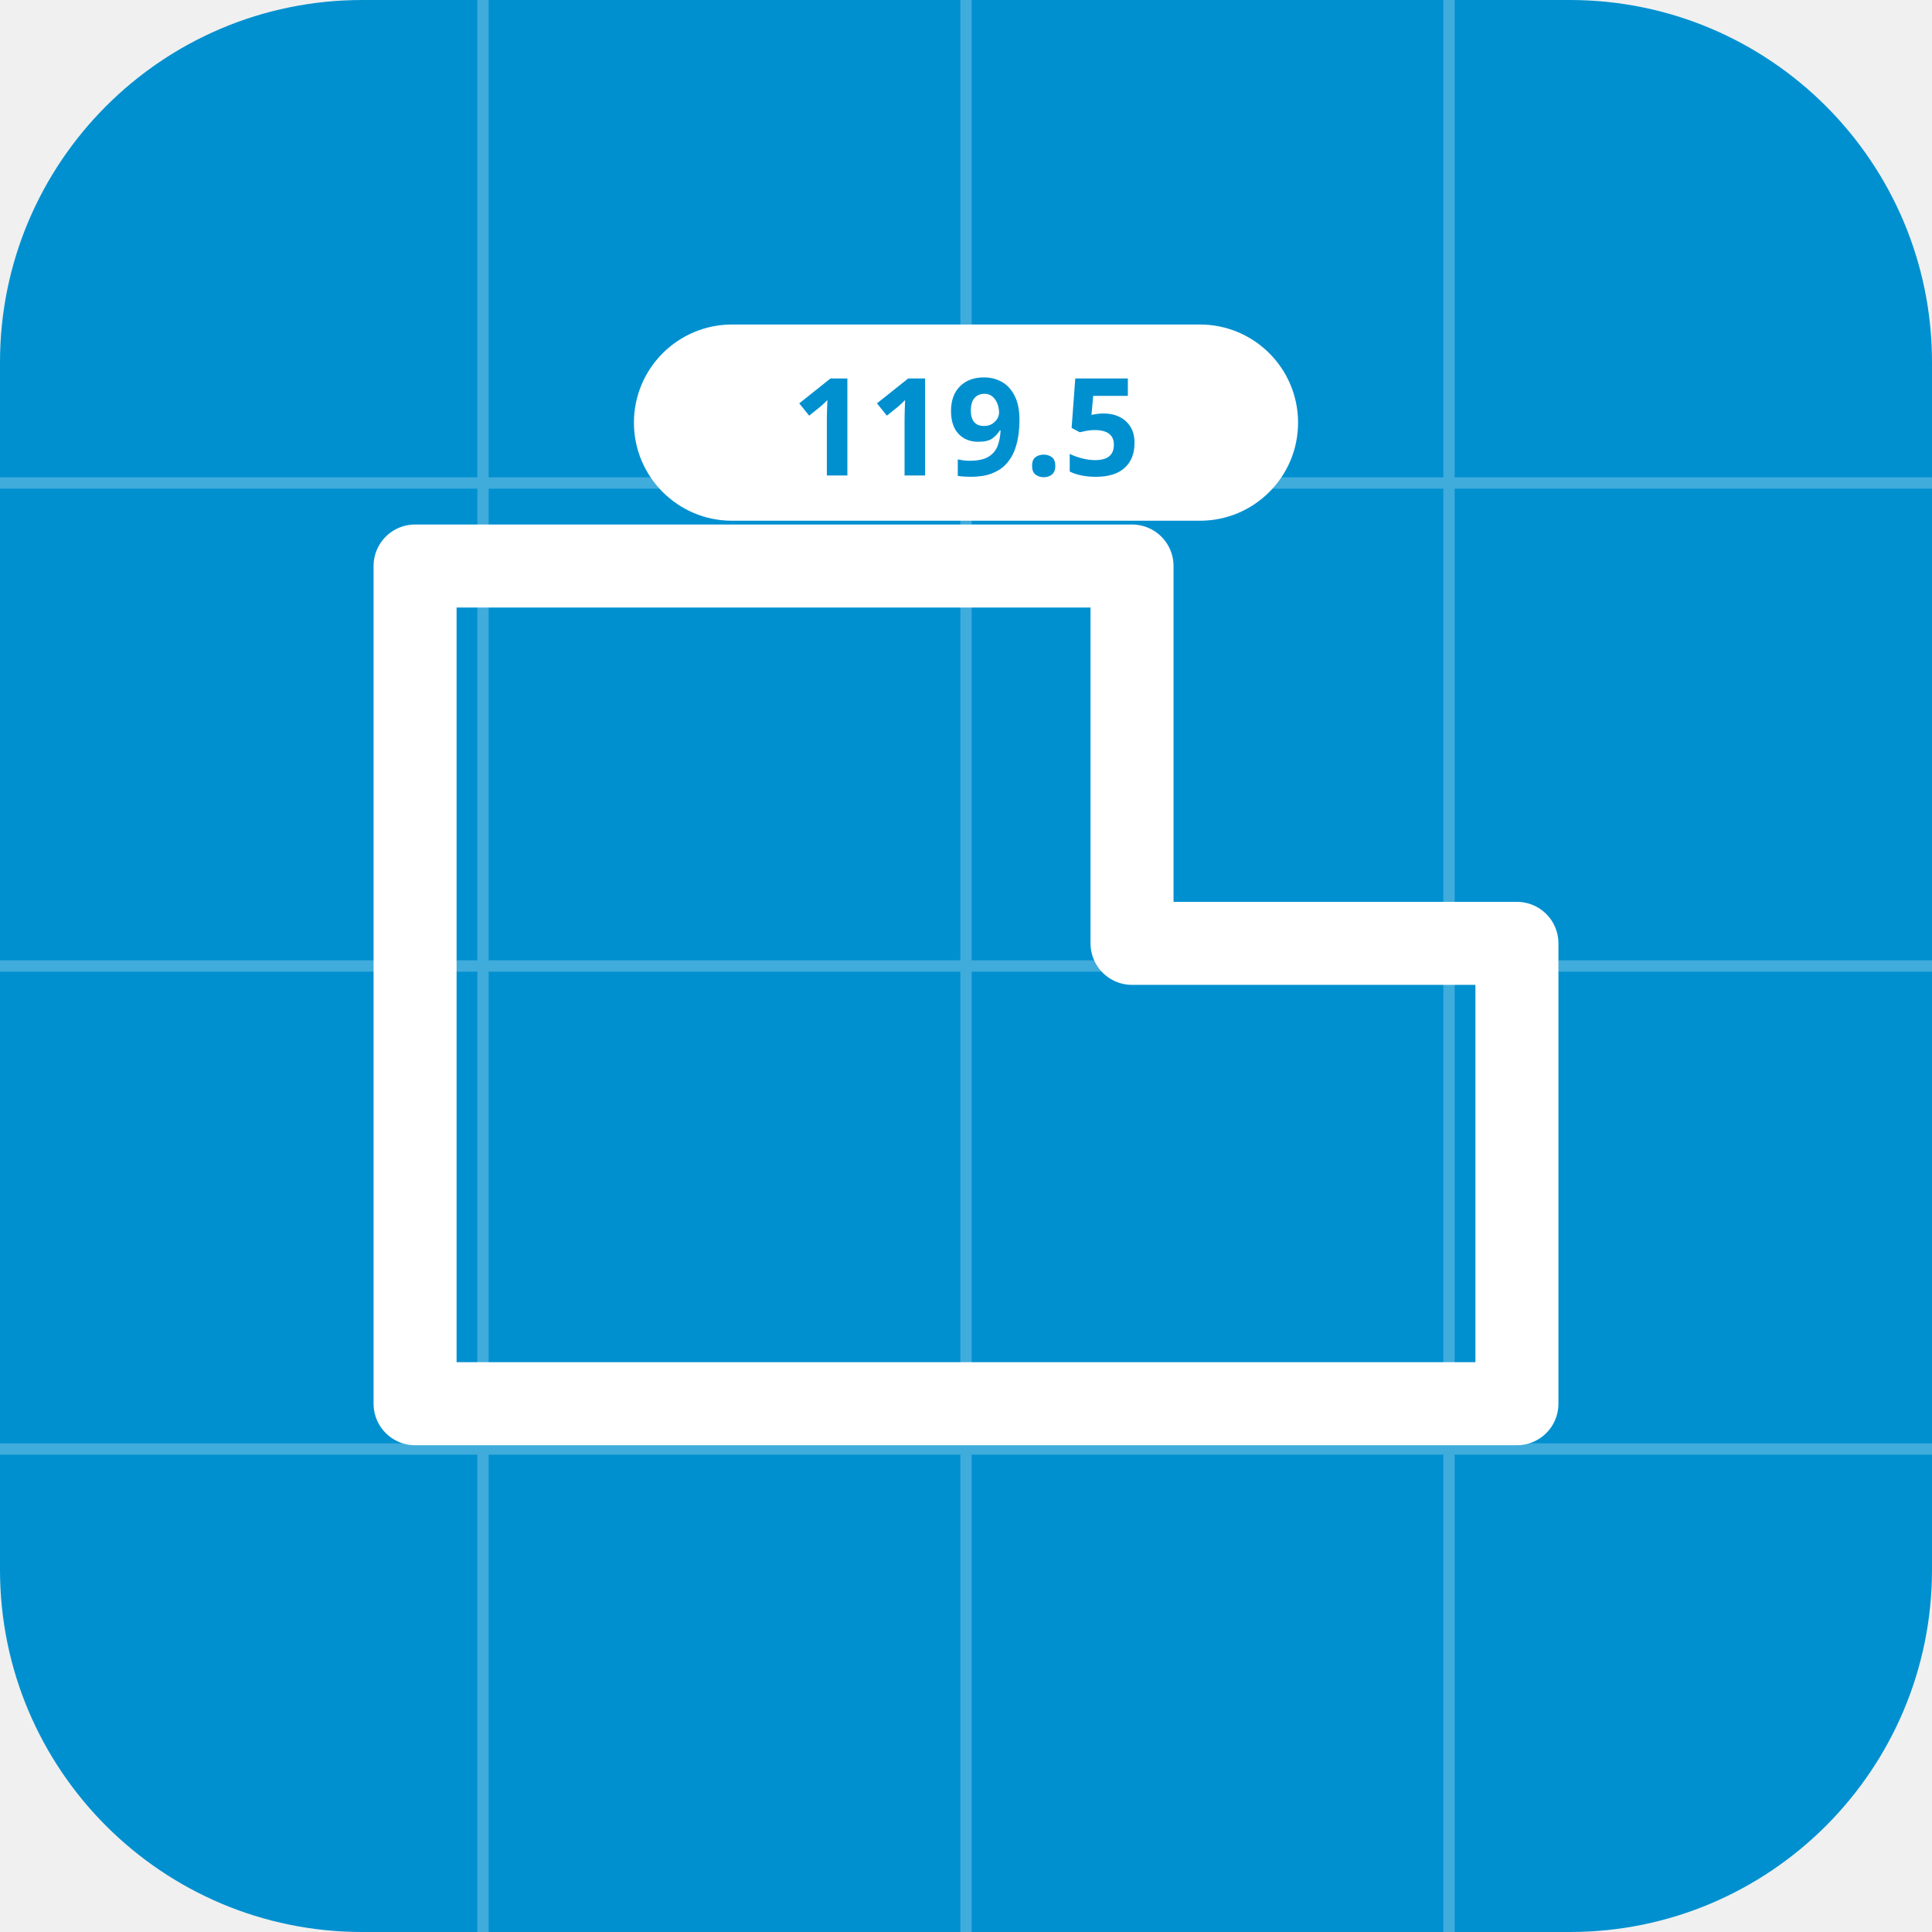
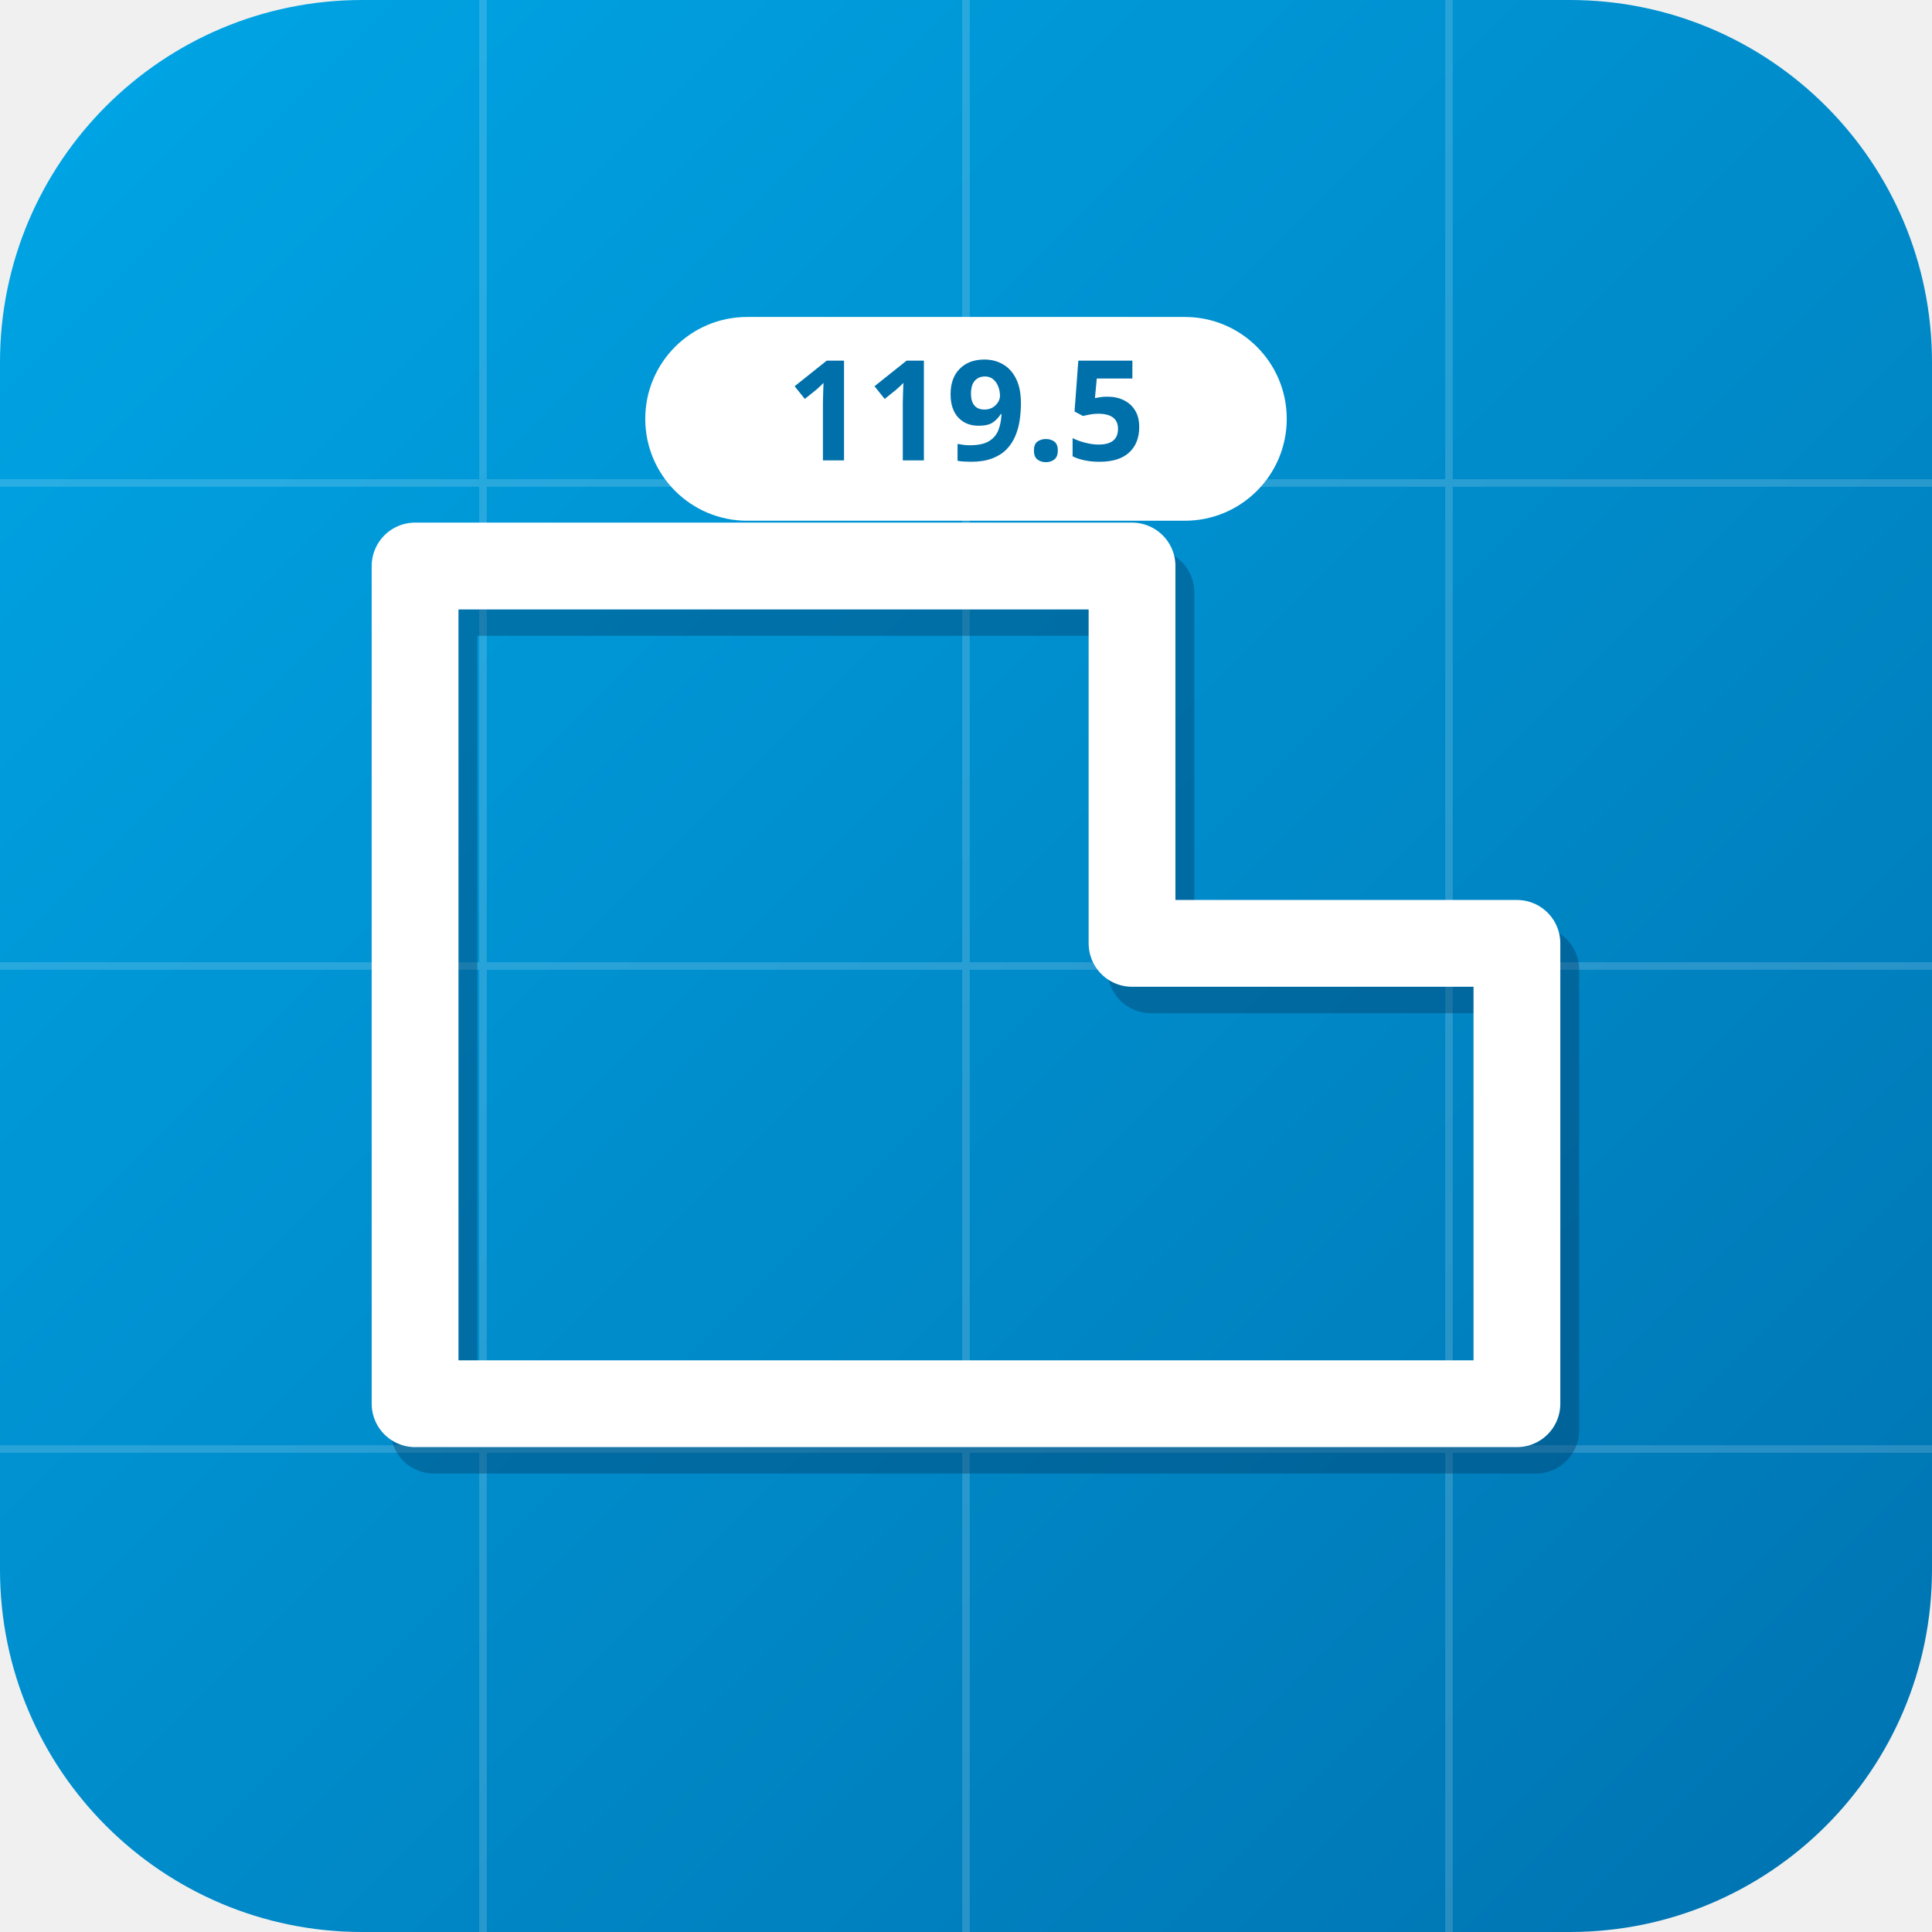
<svg xmlns="http://www.w3.org/2000/svg" viewBox="0 0 512 512">
-   <rect width="512" height="512" rx="96" fill="#0090d0" />
-   <g stroke="#ffffff" stroke-opacity="0.25" stroke-width="3">
+   <defs>
+     <linearGradient id="bg" x1="0" y1="0" x2="1" y2="1">
+       <stop offset="0" stop-color="#00a6e6" />
+       <stop offset="1" stop-color="#0072b0" />
+     </linearGradient>
+   </defs>
+   <rect width="512" height="512" rx="96" fill="url(#bg)" />
+   <g stroke="#ffffff" stroke-opacity="0.16" stroke-width="2">
    <path d="M128 0v512M256 0v512M384 0v512M0 128h512M0 256h512M0 384h512" />
  </g>
-   <path d="M110 340 L110 150 L300 150 L300 250 L402 250 L402 372 L110 372 Z" fill="none" stroke="#ffffff" stroke-width="22" stroke-linejoin="round" />
-   <rect x="168" y="86" width="176" height="52" rx="26" fill="#ffffff" />
-   <text x="256" y="126" font-family="sans-serif" font-size="36" font-weight="bold" fill="#0090d0" text-anchor="middle">119.5</text>
+   <path d="M110 340 L110 150 L300 150 L300 250 L402 250 L402 372 L110 372 Z" fill="none" stroke="#00325a" stroke-opacity="0.35" stroke-width="23" stroke-linejoin="round" transform="translate(5 7)" />
+   <path d="M110 340 L110 150 L300 150 L300 250 L402 250 L402 372 L110 372 Z" fill="none" stroke="#ffffff" stroke-width="23" stroke-linejoin="round" />
+   <rect x="171" y="84" width="170" height="54" rx="27" fill="#ffffff" />
+   <text x="256" y="122" font-family="sans-serif" font-size="37" font-weight="bold" fill="#0070aa" text-anchor="middle">119.5</text>
</svg>
